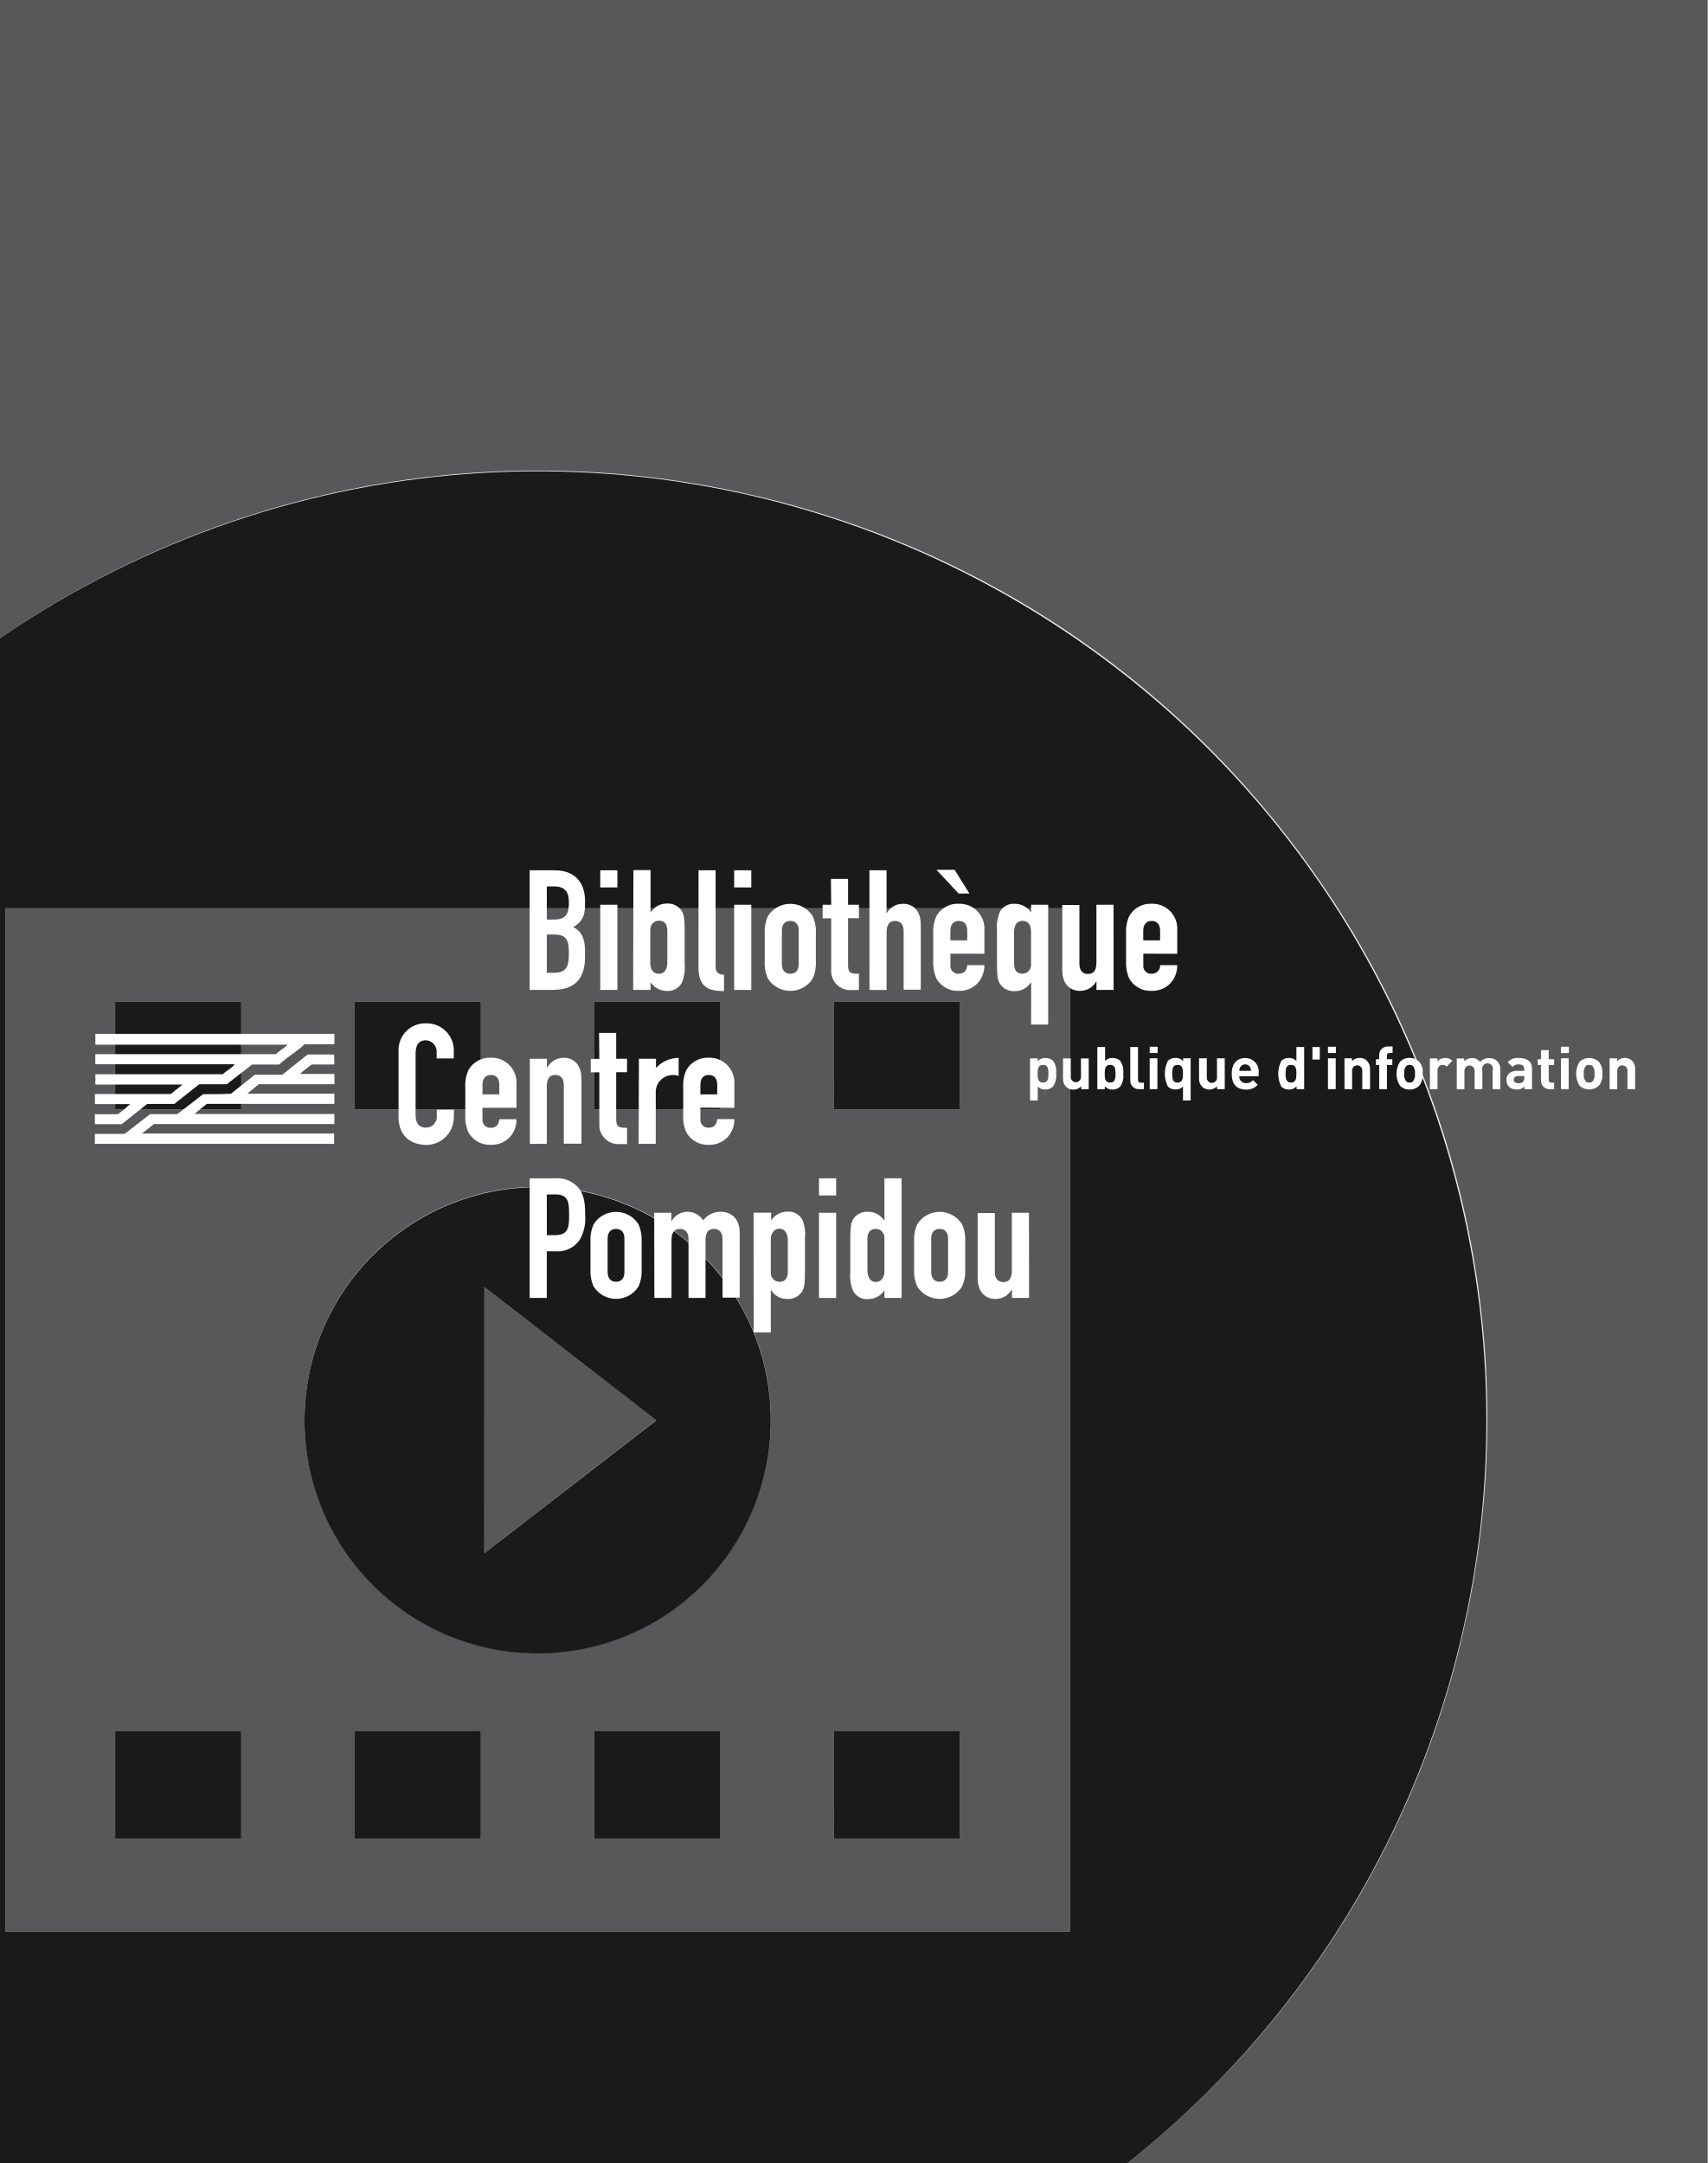
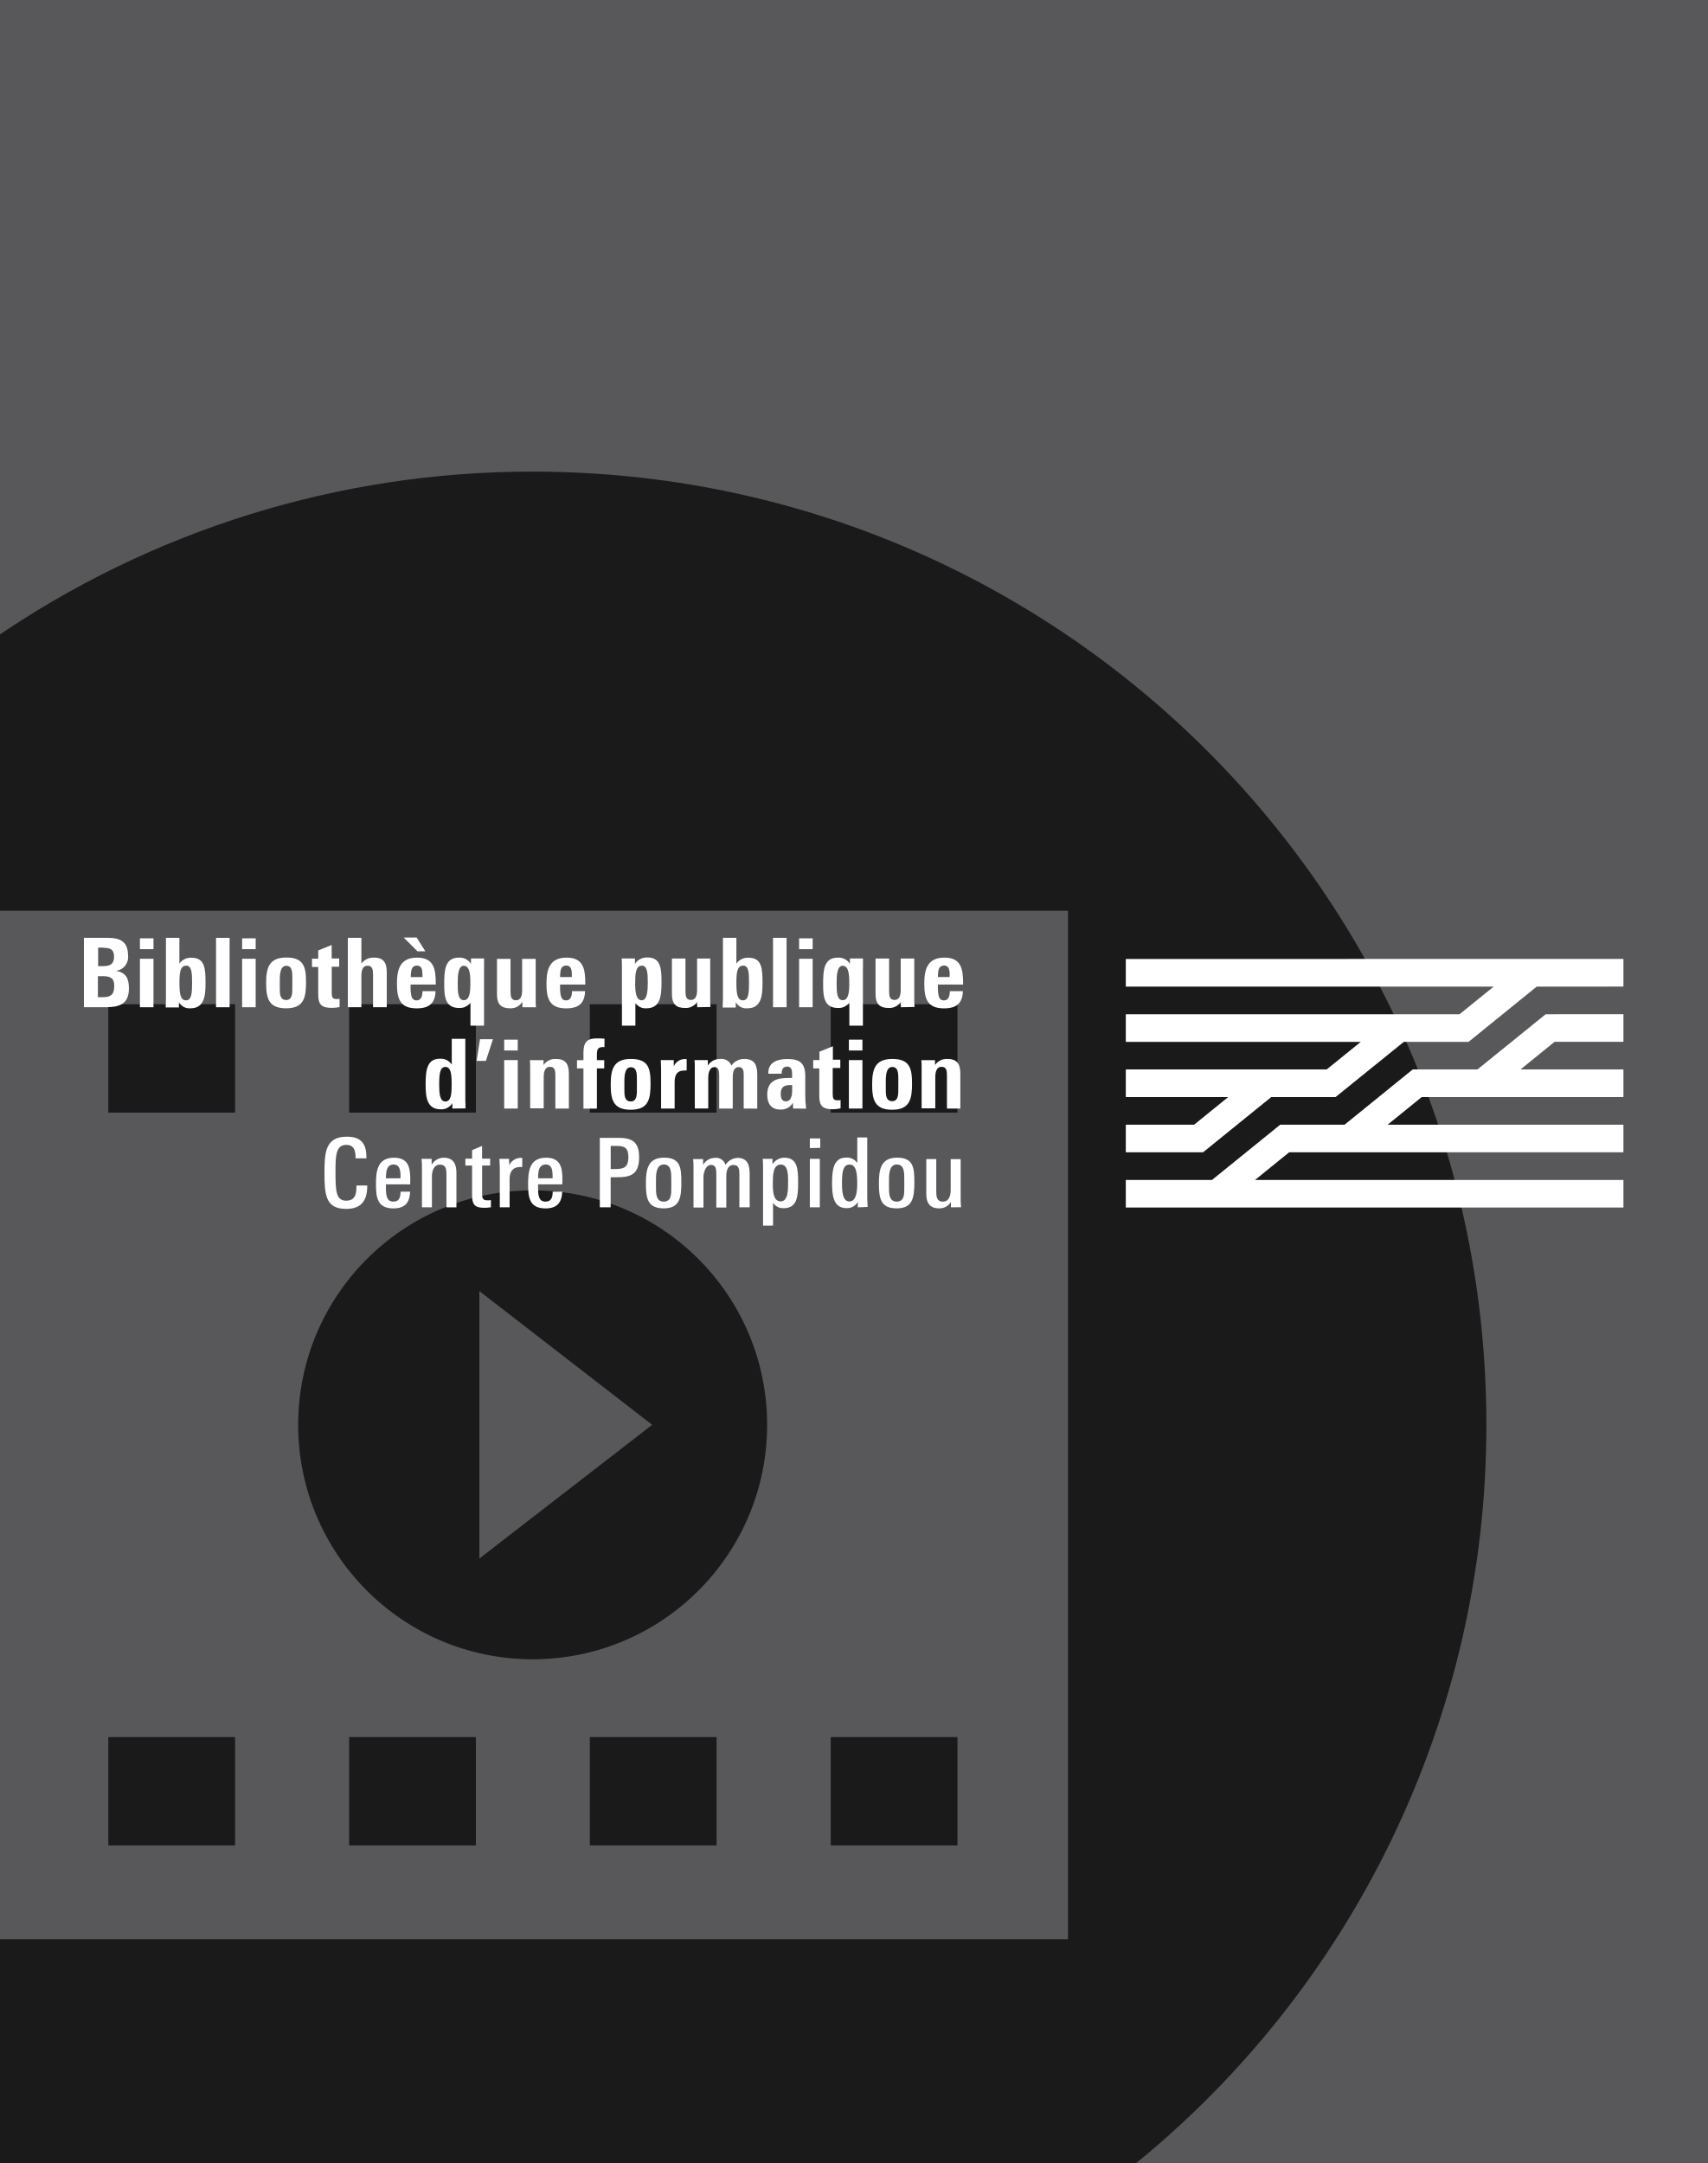
- <svg xmlns="http://www.w3.org/2000/svg" viewBox="0 0 315 399">
-   <defs>
-     <style>.cls-1{fill:#58585a;}.cls-2{fill:#1a1a1a;}.cls-3{fill:#fff;}</style>
-   </defs>
-   <g id="Calque_1" data-name="Calque 1">
-     <path class="cls-1" d="M1,356.37H197.34V167.55H1Zm87.72-17.21H65.44V319.27H88.71Zm44.18,0H109.63V319.27h23.26Zm20.94-154.4h23.26v19.89H153.83Zm0,134.51h23.26v19.89H153.83Zm-44.2-134.51h23.26v19.89H109.63Zm-44.18,0H88.71v19.89H65.44Zm33.72,34.16a43,43,0,1,1-43,43A43,43,0,0,1,99.17,218.93ZM21.24,184.76H44.51v19.89H21.24Zm0,134.51H44.51v19.89H21.24Z" />
-     <path class="cls-1" d="M0,117.75A175,175,0,0,1,208,399H315V-.07H0Z" />
-     <polygon class="cls-1" points="89.34 237.41 89.34 286.5 121.07 261.96 89.34 237.41" />
-     <rect class="cls-2" x="153.83" y="319.27" width="23.26" height="19.89" />
-     <rect class="cls-2" x="153.83" y="184.76" width="23.26" height="19.89" />
-     <rect class="cls-2" x="109.63" y="184.76" width="23.26" height="19.89" />
-     <path class="cls-2" d="M274.17,261.94A175,175,0,0,0,0,117.75V399H208A174.7,174.7,0,0,0,274.17,261.94Zm-76.83,94.43H1V167.55H197.34Z" />
-     <rect class="cls-2" x="65.44" y="319.27" width="23.26" height="19.89" />
-     <rect class="cls-2" x="109.63" y="319.27" width="23.26" height="19.89" />
-     <rect class="cls-2" x="65.44" y="184.76" width="23.26" height="19.89" />
-     <rect class="cls-2" x="21.24" y="319.27" width="23.26" height="19.89" />
-     <rect class="cls-2" x="21.24" y="184.76" width="23.26" height="19.89" />
-     <path class="cls-2" d="M99.17,305a43,43,0,1,0-43-43A43,43,0,0,0,99.17,305Zm-9.82-67.58L121.07,262,89.34,286.51Z" />
-   </g>
-   <g id="Calque_2" data-name="Calque 2">
-     <path class="cls-3" d="M61.68,192.64h-5.5c-1.44,1.36-3.25,2.37-4.69,3.73h-5L41.84,200H36.75l-4.6,3.64h-5l-4.69,3.73H17.5v-1.84h4.24A22.79,22.79,0,0,0,24,203.67l-6.49,0v-1.86h14l2.16-1.75H17.59v-1.9H41.12c.59-.66,1.71-1.14,2.16-1.84l-25.7,0v-1.86H50.86c.68-.66,1.44-1,2.21-1.75H17.59v-2H61.68Z" />
-     <path class="cls-3" d="M61.68,196.36H57.49c-.72.57-1.53,1.14-2.16,1.75l6.36,0V200H47.75l-2.16,1.75H61.68v1.88H38.14c-.81.7-1.49,1.12-2.25,1.86H61.68v1.86H28.41l-2.25,1.75H61.63V211H17.5v-1.84H23l4.69-3.64h5c1.71-1.31,3.11-2.37,4.78-3.68,1.71,0,3.56,0,5.14-.09L47,198.25l5.09,0,4.64-3.73h4.91Z" />
-     <path class="cls-3" d="M83.71,206.09a5.1,5.1,0,0,1-5,5.11c-2.41,0-5.2-1.18-5.2-5.21V193.85a4.93,4.93,0,0,1,5.13-5.08A5,5,0,0,1,83.71,194v1.24H80.54v-1.05a2.07,2.07,0,0,0-1.94-2.29c-1.57,0-1.94,1.09-1.94,2.57v11.28c0,1.27.49,2.26,1.91,2.26a2,2,0,0,0,2-2.23v-1.08h3.16Z" />
-     <path class="cls-3" d="M89,200.08c0-1.17.59-1.79,1.55-1.79s1.55.62,1.55,1.79v1.79H89Zm6.27,4.27V200a4.59,4.59,0,0,0-4.72-4.89,4.5,4.5,0,0,0-4.13,2.26,6.88,6.88,0,0,0-.59,3.18v5.17a6.94,6.94,0,0,0,.59,3.2,4.51,4.51,0,0,0,4.13,2.26A4.61,4.61,0,0,0,94,209.81a4.83,4.83,0,0,0,1.27-3.35H92.1c-.06.68-.34,1.58-1.55,1.58A1.42,1.42,0,0,1,89,206.49v-2.14Z" />
-     <path class="cls-3" d="M97.73,195.31h3.16v1.52H101a3.35,3.35,0,0,1,3-1.7c1.58,0,3.25,1,3.25,3.84v12H104V200.15c0-1.15-.56-1.86-1.55-1.86-1.18,0-1.59.77-1.59,2.17V211H97.73Z" />
-     <path class="cls-3" d="M110.5,190.54h3.16v4.77h2v2.48h-2v8.7c0,1.45.56,1.55,2,1.55v3h-1.3a3.51,3.51,0,0,1-3.81-3.69v-9.54h-1.58v-2.48h1.58Z" />
-     <path class="cls-3" d="M117.85,195.31H121V197a5.77,5.77,0,0,1,4.18-1.86v3.35a2.52,2.52,0,0,0-1-.19,3.15,3.15,0,0,0-3.22,3.41V211h-3.16Z" />
-     <path class="cls-3" d="M129.19,200.08c0-1.17.59-1.79,1.55-1.79s1.56.62,1.56,1.79v1.79h-3.11Zm6.27,4.27V200a4.59,4.59,0,0,0-4.72-4.89,4.5,4.5,0,0,0-4.13,2.26,6.87,6.87,0,0,0-.59,3.18v5.17a6.93,6.93,0,0,0,.59,3.2,4.5,4.5,0,0,0,4.13,2.26,4.61,4.61,0,0,0,3.45-1.39,4.83,4.83,0,0,0,1.27-3.35H132.3c-.06.68-.34,1.58-1.56,1.58a1.42,1.42,0,0,1-1.55-1.55v-2.14Z" />
-     <path class="cls-3" d="M100.86,220.33h1.64c2.47,0,2.47,1.71,2.47,3.79s0,3.73-2.59,3.73h-1.51ZM97.7,239.42h3.16v-8.6h1.6a4.87,4.87,0,0,0,4.58-2.29,8,8,0,0,0,.9-4.44c0-2.64-.34-4-1.42-5.18a5.12,5.12,0,0,0-4.08-1.55H97.7Z" />
-     <path class="cls-3" d="M112.08,228.49c0-1.18.59-1.8,1.55-1.8s1.55.62,1.55,1.8v6.16c0,1.18-.59,1.79-1.55,1.79s-1.55-.62-1.55-1.79Zm-3.16,5.66a6.92,6.92,0,0,0,.59,3.19,4.89,4.89,0,0,0,8.25,0,6.92,6.92,0,0,0,.59-3.19V229a6.91,6.91,0,0,0-.59-3.19,4.89,4.89,0,0,0-8.25,0,6.91,6.91,0,0,0-.59,3.19Z" />
-     <path class="cls-3" d="M120.67,223.72h3.16v1.52h.06a3.35,3.35,0,0,1,3-1.71,3.44,3.44,0,0,1,2.82,1.58,4,4,0,0,1,3.29-1.58c1.58,0,3.44,1,3.44,3.84v12h-3.16V228.55c0-1.15-.56-1.86-1.56-1.86-1.18,0-1.58.77-1.58,2.17v10.56H127V228.55c0-1.15-.56-1.86-1.55-1.86-1.18,0-1.59.77-1.59,2.17v10.56h-3.16Z" />
-     <path class="cls-3" d="M145.32,234.59c0,1-.34,1.86-1.55,1.86a1.6,1.6,0,0,1-1.59-1.7v-6.1c0-1.15.62-2,1.59-2s1.55.87,1.55,2.14Zm-6.3,11.2h3.16V238h.06a3.4,3.4,0,0,0,2.92,1.61,3,3,0,0,0,2.82-1.43c.4-.65.5-1.55.5-3.81v-6A7.1,7.1,0,0,0,148,225a2.87,2.87,0,0,0-2.76-1.49,3.57,3.57,0,0,0-3,1.61v-1.42H139Z" />
-     <path class="cls-3" d="M151.07,223.72h3.16v15.71h-3.16Zm0-6.36h3.16v3.16h-3.16Z" />
-     <path class="cls-3" d="M160,228.55c0-1,.34-1.86,1.55-1.86a1.6,1.6,0,0,1,1.59,1.7v6.1c0,1.15-.62,2-1.59,2s-1.55-.87-1.55-2.14Zm3.14,10.87h3.16V217.35h-3.16v7.79h-.06a3.41,3.41,0,0,0-2.92-1.61,3,3,0,0,0-2.82,1.43c-.4.65-.5,1.55-.5,3.81v6a7.13,7.13,0,0,0,.53,3.38,2.87,2.87,0,0,0,2.76,1.49,3.57,3.57,0,0,0,3-1.61Z" />
-     <path class="cls-3" d="M171.77,228.49c0-1.18.59-1.8,1.56-1.8s1.55.62,1.55,1.8v6.16c0,1.18-.59,1.79-1.55,1.79s-1.56-.62-1.56-1.79Zm-3.16,5.66a6.92,6.92,0,0,0,.59,3.19,4.89,4.89,0,0,0,8.25,0,6.91,6.91,0,0,0,.59-3.19V229a6.89,6.89,0,0,0-.59-3.19,4.89,4.89,0,0,0-8.25,0,6.91,6.91,0,0,0-.59,3.19Z" />
-     <path class="cls-3" d="M189.82,239.42h-3.16V237.9h-.06a3.35,3.35,0,0,1-3,1.71c-1.58,0-3.26-1-3.26-3.84v-12h3.16v10.87c0,1.15.56,1.86,1.55,1.86,1.18,0,1.59-.77,1.59-2.17V223.72h3.16Z" />
-     <path class="cls-3" d="M100.86,172.39h1.39c2.28,0,2.68,1.14,2.68,3.34s-.18,3.71-2.71,3.71h-1.36ZM97.7,182.6H102c4.08,0,5.91-2.17,5.91-6v-1.24c0-2.29-.68-3.62-2.17-4.33,1.39-.87,2.17-1.74,2.17-4.1v-.81c0-2.89-1.52-5.58-5.6-5.58H97.7Zm3.16-19.09h1.3c2.07,0,2.78,1,2.78,3s-.55,3.11-2.65,3.11h-1.42Z" />
-     <path class="cls-3" d="M110.72,166.9h3.16v15.71h-3.16Zm0-6.36h3.16v3.16h-3.16Z" />
-     <path class="cls-3" d="M123.09,177.49c0,1.27-.47,2.14-1.55,2.14s-1.59-.8-1.59-2v-6.1a1.6,1.6,0,0,1,1.59-1.7c1.21,0,1.55.87,1.55,1.86Zm-6.3,5.11H120v-1.42a3.57,3.57,0,0,0,3,1.61,2.87,2.87,0,0,0,2.76-1.49,7.12,7.12,0,0,0,.53-3.38v-6c0-2.26-.09-3.16-.5-3.81a3,3,0,0,0-2.82-1.43,3.4,3.4,0,0,0-2.92,1.61H120v-7.79h-3.16Z" />
-     <path class="cls-3" d="M128.85,160.54H132v17.64c0,1.18.34,1.52,1.55,1.64v3c-2.91,0-4.71-.74-4.71-4.4Z" />
-     <path class="cls-3" d="M135.42,166.9h3.16v15.71h-3.16Zm0-6.36h3.16v3.16h-3.16Z" />
-     <path class="cls-3" d="M144.22,171.67c0-1.18.59-1.8,1.56-1.8s1.55.62,1.55,1.8v6.16c0,1.18-.59,1.8-1.55,1.8s-1.56-.62-1.56-1.8Zm-3.16,5.67a6.92,6.92,0,0,0,.59,3.19,4.9,4.9,0,0,0,8.25,0,6.92,6.92,0,0,0,.59-3.19v-5.17a6.91,6.91,0,0,0-.59-3.19,4.9,4.9,0,0,0-8.25,0,6.91,6.91,0,0,0-.59,3.19Z" />
-     <path class="cls-3" d="M153.27,162.13h3.16v4.77h2v2.48h-2v8.7c0,1.46.56,1.55,2,1.55v3h-1.3a3.51,3.51,0,0,1-3.81-3.69v-9.54h-1.58V166.9h1.58Z" />
-     <path class="cls-3" d="M160.37,160.54h3.16v7.88h.06a3.35,3.35,0,0,1,3-1.7c1.58,0,3.25,1,3.25,3.84v12h-3.16V171.74c0-1.15-.56-1.86-1.55-1.86-1.18,0-1.59.77-1.59,2.17v10.56h-3.16Z" />
-     <path class="cls-3" d="M175.3,171.67c0-1.17.59-1.79,1.56-1.79s1.55.62,1.55,1.79v1.79H175.3Zm.78-11.22h-3.35l4.09,4.37h2Zm5.5,15.48V171.6a4.59,4.59,0,0,0-4.72-4.89,4.51,4.51,0,0,0-4.13,2.26,6.88,6.88,0,0,0-.59,3.18v5.17a7,7,0,0,0,.59,3.2,4.51,4.51,0,0,0,4.13,2.26,4.62,4.62,0,0,0,3.45-1.39,4.84,4.84,0,0,0,1.27-3.35h-3.16c-.06.68-.34,1.58-1.55,1.58a1.42,1.42,0,0,1-1.56-1.55v-2.15Z" />
-     <path class="cls-3" d="M187.05,172c0-1.27.47-2.14,1.55-2.14s1.58.8,1.58,1.95v6.1a1.6,1.6,0,0,1-1.58,1.7c-1.21,0-1.55-.87-1.55-1.86Zm3.14,17h3.16V166.9h-3.16v1.43a3.57,3.57,0,0,0-3-1.61,2.87,2.87,0,0,0-2.76,1.49,7.1,7.1,0,0,0-.53,3.38v6c0,2.26.09,3.16.5,3.81a3,3,0,0,0,2.82,1.43,3.4,3.4,0,0,0,2.92-1.61h.06Z" />
-     <path class="cls-3" d="M205.41,182.6h-3.16v-1.52h-.06a3.36,3.36,0,0,1-3,1.7c-1.58,0-3.25-1-3.25-3.84v-12h3.16v10.87c0,1.15.56,1.86,1.55,1.86,1.18,0,1.59-.77,1.59-2.17V166.9h3.16Z" />
-     <path class="cls-3" d="M210.88,171.67c0-1.17.59-1.79,1.55-1.79s1.56.62,1.56,1.79v1.79h-3.11Zm6.27,4.27V171.6a4.59,4.59,0,0,0-4.72-4.89,4.5,4.5,0,0,0-4.13,2.26,6.88,6.88,0,0,0-.59,3.18v5.17a7,7,0,0,0,.59,3.2,4.5,4.5,0,0,0,4.13,2.26,4.62,4.62,0,0,0,3.45-1.39,4.82,4.82,0,0,0,1.27-3.35H214a1.5,1.5,0,0,1-1.56,1.58,1.42,1.42,0,0,1-1.55-1.55v-2.15Z" />
-     <path class="cls-3" d="M193.39,198.06c0,.93-.11,1.64-1,1.64s-1-.71-1-1.64.11-1.63,1-1.63S193.39,197.13,193.39,198.06Zm1.42,0a3.36,3.36,0,0,0-.58-2.39,2,2,0,0,0-1.39-.51,1.75,1.75,0,0,0-1.43.6v-.53H190V203h1.42v-2.58a1.7,1.7,0,0,0,1.38.56,2,2,0,0,0,1.39-.51A3.39,3.39,0,0,0,194.81,198.06Z" />
-     <path class="cls-3" d="M199.43,200.91v-.52A1.93,1.93,0,0,1,198,201a1.86,1.86,0,0,1-1.34-.5,2.1,2.1,0,0,1-.58-1.62v-3.64h1.43v3.45a.94.94,0,1,0,1.88,0v-3.45h1.43v5.69Z" />
-     <path class="cls-3" d="M205.77,198.06c0,.93-.11,1.64-1,1.64s-1-.71-1-1.64.11-1.63,1-1.63S205.77,197.13,205.77,198.06Zm1.42,0a3.36,3.36,0,0,0-.58-2.39,2,2,0,0,0-1.39-.51,1.69,1.69,0,0,0-1.38.56v-2.58h-1.43v7.77h1.38v-.53a1.73,1.73,0,0,0,1.42.6,2,2,0,0,0,1.39-.51A3.39,3.39,0,0,0,207.19,198.06Z" />
-     <path class="cls-3" d="M210.16,200.91a1.54,1.54,0,0,1-1.67-1.62v-6.15h1.42v6.07c0,.34.14.51.5.51H211v1.19Z" />
-     <path class="cls-3" d="M212.07,194.25v-1.16h1.46v1.16Zm0,6.66v-5.69h1.42v5.69Z" />
-     <path class="cls-3" d="M218.21,198.06c0,.93-.12,1.64-1,1.64s-1-.71-1-1.64.11-1.63,1-1.63S218.21,197.13,218.21,198.06Zm1.41,4.93v-7.77h-1.38v.53a1.71,1.71,0,0,0-1.4-.6,2,2,0,0,0-1.4.51,5.25,5.25,0,0,0,0,4.8,2,2,0,0,0,1.39.51,1.7,1.7,0,0,0,1.38-.56V203Z" />
-     <path class="cls-3" d="M224.5,200.91v-.52a1.94,1.94,0,0,1-1.41.59,1.85,1.85,0,0,1-1.34-.5,2.1,2.1,0,0,1-.58-1.62v-3.64h1.43v3.45a.95.95,0,1,0,1.88,0v-3.45h1.43v5.69Z" />
-     <path class="cls-3" d="M230.76,197.53H228.6a1.62,1.62,0,0,1,.13-.61,1.06,1.06,0,0,1,1.9,0A1.53,1.53,0,0,1,230.76,197.53Zm1.4,1v-.64a2.45,2.45,0,0,0-2.48-2.72c-1.47,0-2.48,1-2.48,2.9,0,2.31,1.29,2.92,2.63,2.92a2.72,2.72,0,0,0,2.16-.89l-.86-.84a1.57,1.57,0,0,1-1.29.54,1.18,1.18,0,0,1-1.25-1.27Z" />
-     <path class="cls-3" d="M239.13,198.06c0,.93-.12,1.64-1,1.64s-1-.71-1-1.64.11-1.63,1-1.63S239.13,197.13,239.13,198.06Zm1.43,2.85v-7.77h-1.43v2.58a1.7,1.7,0,0,0-1.38-.56,2,2,0,0,0-1.39.51,5.25,5.25,0,0,0,0,4.8,2,2,0,0,0,1.4.51,1.7,1.7,0,0,0,1.4-.6v.53Z" />
-     <path class="cls-3" d="M242.09,195.45v-2.31h1.35v2.31Z" />
-     <path class="cls-3" d="M244.95,194.25v-1.16h1.46v1.16Zm0,6.66v-5.69h1.43v5.69Z" />
-     <path class="cls-3" d="M251.28,200.91v-3.45a.94.94,0,1,0-1.88,0v3.45H248v-5.69h1.38v.52a1.93,1.93,0,0,1,1.41-.59,1.85,1.85,0,0,1,1.34.5,2.1,2.1,0,0,1,.58,1.62v3.64Z" />
-     <path class="cls-3" d="M255.83,196.47v4.44H254.4v-4.44h-.59v-1.08h.59v-.72a1.55,1.55,0,0,1,1.66-1.63h.81v1.2h-.56c-.34,0-.49.19-.49.52v.63h1v1.08Z" />
-     <path class="cls-3" d="M261,198.06a2,2,0,0,1-.33,1.39.9.9,0,0,1-.67.25.87.87,0,0,1-.65-.25,2,2,0,0,1-.33-1.39,1.93,1.93,0,0,1,.33-1.38.87.87,0,0,1,.65-.25.9.9,0,0,1,.67.25A1.93,1.93,0,0,1,261,198.06Zm1.42,0a2.87,2.87,0,0,0-.65-2.21,2.37,2.37,0,0,0-1.77-.7,2.35,2.35,0,0,0-1.76.7,4.11,4.11,0,0,0,0,4.43,2.34,2.34,0,0,0,1.76.7,2.37,2.37,0,0,0,1.77-.7A2.88,2.88,0,0,0,262.38,198.06Z" />
-     <path class="cls-3" d="M266.83,196.77a.95.95,0,0,0-1.67.71v3.44h-1.41v-5.69h1.38v.54a1.93,1.93,0,0,1,1.43-.61,1.72,1.72,0,0,1,1.34.53Z" />
-     <path class="cls-3" d="M275.33,200.91v-3.45a1,1,0,1,0-1.9,0v3.48H272v-3.45a.94.94,0,1,0-1.88,0v3.45h-1.41v-5.69h1.38v.52a2,2,0,0,1,1.41-.59,1.77,1.77,0,0,1,1.51.72,2.19,2.19,0,0,1,1.71-.72,2,2,0,0,1,1.4.5,2.13,2.13,0,0,1,.63,1.62v3.64Z" />
-     <path class="cls-3" d="M281.16,198.81a.94.94,0,0,1-.21.72,1.12,1.12,0,0,1-.9.28c-.56,0-.82-.26-.82-.66s.29-.65.8-.65h1.13Zm1.43,2.11v-3.76c0-1.33-.84-2-2.43-2a2.4,2.4,0,0,0-2.06.78l.91.88a1.22,1.22,0,0,1,1.09-.47c.75,0,1.06.27,1.06.9v.28h-1.34c-1.32,0-1.95.75-1.95,1.66a1.83,1.83,0,0,0,.47,1.28,1.94,1.94,0,0,0,1.45.5,1.73,1.73,0,0,0,1.4-.55v.49Z" />
-     <path class="cls-3" d="M285.9,200.91a1.54,1.54,0,0,1-1.66-1.62v-2.82h-.6v-1.08h.6v-1.68h1.43v1.68h1v1.08h-1v2.73c0,.33.15.51.49.51h.51v1.19Z" />
-     <path class="cls-3" d="M287.93,194.25v-1.16h1.46v1.16Zm0,6.66v-5.69h1.42v5.69Z" />
-     <path class="cls-3" d="M294.12,198.06a2,2,0,0,1-.33,1.39.89.89,0,0,1-.66.25.87.87,0,0,1-.66-.25,2,2,0,0,1-.33-1.39,1.93,1.93,0,0,1,.33-1.38.87.87,0,0,1,.66-.25.89.89,0,0,1,.66.25A1.93,1.93,0,0,1,294.12,198.06Zm1.43,0a2.87,2.87,0,0,0-.65-2.21,2.59,2.59,0,0,0-3.53,0,4.12,4.12,0,0,0,0,4.43,2.59,2.59,0,0,0,3.53,0A2.88,2.88,0,0,0,295.55,198.06Z" />
-     <path class="cls-3" d="M300.19,200.91v-3.45a.94.94,0,1,0-1.88,0v3.45H296.9v-5.69h1.38v.52a1.94,1.94,0,0,1,1.41-.59,1.86,1.86,0,0,1,1.34.5,2.1,2.1,0,0,1,.58,1.62v3.64Z" />
-   </g>
+ <svg xmlns="http://www.w3.org/2000/svg" width="315" height="399" viewBox="0 0 315 399">
+   <rect x="-44.83" y="-45.21" width="399.04" height="480.05" fill="#58585a" />
+   <rect x="153.23" y="320.43" width="23.38" height="19.99" fill="#1a1a1a" />
+   <rect x="153.23" y="185.25" width="23.38" height="19.99" fill="#1a1a1a" />
+   <rect x="108.8" y="185.25" width="23.38" height="19.99" fill="#1a1a1a" />
+   <rect x="64.4" y="320.43" width="23.38" height="19.99" fill="#1a1a1a" />
+   <rect x="108.8" y="320.43" width="23.38" height="19.99" fill="#1a1a1a" />
+   <rect x="64.4" y="185.25" width="23.38" height="19.99" fill="#1a1a1a" />
+   <rect x="19.98" y="320.43" width="23.38" height="19.99" fill="#1a1a1a" />
+   <rect x="19.98" y="185.25" width="23.38" height="19.99" fill="#1a1a1a" />
+   <path d="M98.29,306.08A43.25,43.25,0,1,0,55,262.84,43.25,43.25,0,0,0,98.29,306.08Zm-9.87-67.92,31.88,24.67L88.42,287.5Z" fill="#1a1a1a" />
+   <path d="M98.28,87A175,175,0,0,0-1.43,118v50H197V357.72H-1.43V400.5H207.74a175.57,175.57,0,0,0,66.43-137.68C274.17,165.7,195.43,87,98.28,87Z" fill="#1a1a1a" />
+   <polygon points="299.45 176.89 207.66 176.9 207.66 182 275.51 182 269.22 187.09 207.66 187.09 207.66 192.19 251 192.19 244.71 197.28 207.66 197.28 207.66 202.37 226.55 202.37 220.26 207.47 207.66 207.47 207.66 212.56 221.91 212.56 234.49 202.37 246.35 202.37 258.94 192.19 270.88 192.19 283.45 182 299.45 181.99 299.45 176.89" fill="#fff" />
+   <polygon points="299.45 217.66 231.5 217.66 237.79 212.56 299.45 212.56 299.45 207.47 255.95 207.47 262.24 202.37 299.45 202.37 299.45 197.28 280.46 197.28 286.75 192.18 299.45 192.18 299.45 187.08 285.11 187.09 272.52 197.28 260.58 197.28 248.01 207.47 236.14 207.47 223.56 217.66 207.66 217.66 207.66 222.75 299.45 222.75 299.45 217.66" fill="#fff" />
+   <path d="M19.33,185.8H15.48V173H19.9c2.13,0,3.71.6,3.71,3.18a2.56,2.56,0,0,1-2.22,2.91c1.79.3,2.39,1.33,2.39,3.21C23.78,185.34,21.92,185.8,19.33,185.8Zm-.23-11h-1v3.42l.94,0c1.29,0,2-.39,2-1.77S20.22,174.84,19.1,174.84ZM19,180.07h-.94v3.87H19c1.17,0,2.07-.27,2.07-2C21.12,180.55,20.5,180.07,19,180.07Z" fill="#fff" />
+   <path d="M25.81,175.09v-2h2.5v2Zm0,10.71v-8.94h2.5v8.94Z" fill="#fff" />
+   <path d="M35.12,186A2.18,2.18,0,0,1,33,184.84v1H30.56c0-.09.05-1.56.05-1.65V173h2.48v4.75a2.55,2.55,0,0,1,2.25-1.08c2.45,0,2.57,2,2.57,4.61C37.92,183.67,37.71,186,35.12,186Zm-.8-7.86c-1.12,0-1.22,1.42-1.22,3.16s.11,3.23,1.19,3.23,1.14-1.38,1.14-3.33C35.42,179.49,35.38,178.12,34.32,178.12Z" fill="#fff" />
+   <path d="M39.85,185.8V173h2.5V185.8Z" fill="#fff" />
+   <path d="M44.66,175.09v-2h2.5v2Zm0,10.71v-8.94h2.5v8.94Z" fill="#fff" />
+   <path d="M52.78,186c-3.21,0-3.69-1.83-3.69-4.65s.53-4.72,3.72-4.72,3.64,1.7,3.64,4.51S56.1,186,52.78,186Zm1.14-5.66c0-1.15-.07-2.18-1.12-2.18s-1.19,1.4-1.19,2.57v1.63c0,.89,0,2.11,1.17,2.11s1.14-1.29,1.14-2.32Z" fill="#fff" />
+   <path d="M61.24,185.92c-1.88,0-2.54-.57-2.54-2.43v-5.11H57.55v-1.53H58.7v-1.53l2.48-1v2.48h1.38v1.53H61.19v4.82c0,.78.12,1.14.9,1.14.2,0,.35,0,.55-.05v1.53A6.93,6.93,0,0,1,61.24,185.92Z" fill="#fff" />
+   <path d="M68.81,185.8v-5.94c0-.85-.05-1.72-1-1.72s-1.15.9-1.15,1.9v5.76h-2.5V173h2.5v4.75A2.71,2.71,0,0,1,69,176.65c1.81,0,2.34,1,2.34,2.71v6.44Z" fill="#fff" />
+   <path d="M75.73,181.61c0,.07,0,.73,0,.78.05,1.45.25,2.15,1.12,2.15s1.08-.89,1.08-1.7h2.41c-.07,2.22-1.17,3.17-3.48,3.17-3.17,0-3.64-1.9-3.64-4.61s.66-4.75,3.72-4.75,3.44,2.06,3.44,4.74v.23ZM77,175.48l-2.54-2.54h2.39l1.61,2.54Zm.9,3.64c-.09-.57-.34-1-1-1s-1,.46-1.06,1.12a6.49,6.49,0,0,0-.07,1h2.16A6.48,6.48,0,0,0,77.86,179.11Z" fill="#fff" />
+   <path d="M89.28,178.9v10.3h-2.5v-4.26a2.41,2.41,0,0,1-2.09,1c-2.59,0-2.75-2.13-2.75-4.36,0-2.54.09-4.93,2.71-4.93a2.44,2.44,0,0,1,2.23,1.15l0-1h2.41C89.31,177,89.28,178.79,89.28,178.9Zm-3.71-.75c-1.1,0-1.14,1.86-1.14,3.35s.05,3,1.12,3,1.21-1.49,1.21-3C86.76,180.23,86.78,178.16,85.57,178.16Z" fill="#fff" />
+   <path d="M96.35,185.8l0-1A2.5,2.5,0,0,1,94.08,186c-1.68,0-2.41-.8-2.41-2.54v-6.58h2.5v5.94c0,.85.05,1.7,1,1.7s1.14-.94,1.14-1.84v-5.8h2.5v7.48c0,.43,0,1.06.05,1.45Z" fill="#fff" />
+   <path d="M103.31,181.61c0,.07,0,.73,0,.78.05,1.45.25,2.15,1.12,2.15s1.08-.89,1.08-1.7h2.41c-.07,2.22-1.17,3.17-3.48,3.17-3.17,0-3.64-1.9-3.64-4.61s.66-4.75,3.72-4.75,3.44,2.06,3.44,4.74v.23Zm2.13-2.5c-.09-.57-.34-1-1-1s-1,.46-1.06,1.12a6.49,6.49,0,0,0-.07,1h2.16A6.47,6.47,0,0,0,105.44,179.11Z" fill="#fff" />
+   <path d="M119.2,186a2.22,2.22,0,0,1-2-1v4.2h-2.48V178.81c0-.11,0-1.84-.05-2h2.45l0,1a2.6,2.6,0,0,1,2.29-1.19c2.47,0,2.61,2,2.61,4.59S121.79,186,119.2,186Zm-.83-7.86c-1.14,0-1.21,1.6-1.21,3.28s.2,3.1,1.21,3.1,1.12-1.77,1.12-3.33C119.48,179.42,119.39,178.12,118.36,178.12Z" fill="#fff" />
+   <path d="M128.6,185.8l0-1a2.5,2.5,0,0,1-2.25,1.14c-1.68,0-2.41-.8-2.41-2.54v-6.58h2.5v5.94c0,.85.05,1.7,1,1.7s1.14-.94,1.14-1.84v-5.8H131v7.48c0,.43,0,1.06.05,1.45Z" fill="#fff" />
+   <path d="M137.85,186a2.18,2.18,0,0,1-2.13-1.14v1H133.3c0-.09.05-1.56.05-1.65V173h2.48v4.75a2.55,2.55,0,0,1,2.25-1.08c2.45,0,2.57,2,2.57,4.61C140.66,183.67,140.44,186,137.85,186Zm-.8-7.86c-1.12,0-1.22,1.42-1.22,3.16s.11,3.23,1.19,3.23,1.14-1.38,1.14-3.33C138.16,179.49,138.12,178.12,137.06,178.12Z" fill="#fff" />
+   <path d="M142.59,185.8V173h2.5V185.8Z" fill="#fff" />
+   <path d="M147.4,175.09v-2h2.5v2Zm0,10.71v-8.94h2.5v8.94Z" fill="#fff" />
+   <path d="M159.17,178.9v10.3h-2.5v-4.26a2.41,2.41,0,0,1-2.09,1c-2.59,0-2.75-2.13-2.75-4.36,0-2.54.09-4.93,2.71-4.93a2.44,2.44,0,0,1,2.23,1.15l0-1h2.41C159.21,177,159.17,178.79,159.17,178.9Zm-3.71-.75c-1.1,0-1.14,1.86-1.14,3.35s.05,3,1.12,3,1.21-1.49,1.21-3C156.65,180.23,156.67,178.16,155.46,178.16Z" fill="#fff" />
+   <path d="M166.16,185.8l0-1a2.5,2.5,0,0,1-2.25,1.14c-1.68,0-2.41-.8-2.41-2.54v-6.58H164v5.94c0,.85.05,1.7,1,1.7s1.14-.94,1.14-1.84v-5.8h2.5v7.48c0,.43,0,1.06.05,1.45Z" fill="#fff" />
+   <path d="M173,181.61c0,.07,0,.73,0,.78.05,1.45.25,2.15,1.12,2.15s1.08-.89,1.08-1.7h2.41c-.07,2.22-1.17,3.17-3.48,3.17-3.18,0-3.64-1.9-3.64-4.61s.66-4.75,3.72-4.75,3.44,2.06,3.44,4.74v.23Zm2.13-2.5c-.09-.57-.34-1-1-1s-1,.46-1.06,1.12a6.51,6.51,0,0,0-.07,1h2.16A6.5,6.5,0,0,0,175.15,179.11Z" fill="#fff" />
+   <path d="M83.44,204.49v-1a2.34,2.34,0,0,1-2.15,1.14c-2.57,0-2.78-2.27-2.78-4.63,0-2.64.27-4.7,2.64-4.7a2.41,2.41,0,0,1,2.18,1.08v-4.75h2.5v11.16c0,.09.05,1.58.05,1.67Zm-1.29-7.68c-1,0-1.14,1.31-1.14,3.26,0,1.56.09,3.12,1.15,3.12s1.15-1.45,1.15-3.12S83.25,196.81,82.15,196.81Z" fill="#fff" />
+   <path d="M89.62,195.7h-1.7l.62-4h2.39Z" fill="#fff" />
+   <path d="M93,193.78v-2h2.5v2Zm0,10.71v-8.94h2.5v8.94Z" fill="#fff" />
+   <path d="M102.44,204.49v-6c0-.94-.05-1.7-1-1.7s-1.15,1-1.15,1.93v5.73h-2.5V197a13,13,0,0,0-.05-1.44h2.52l0,.9a2.6,2.6,0,0,1,2.29-1.12c1.74,0,2.38.89,2.38,2.71v6.44Z" fill="#fff" />
+   <path d="M111.29,193.14c-1,0-1.19.39-1.19,1.42v1h1.35v1.53H110.1v7.41h-2.48v-7.41h-1.19v-1.53h1.19v-1.4c0-1.83.64-2.61,2.41-2.61.46,0,1,0,1.47.05v1.56A.86.86,0,0,0,111.29,193.14Z" fill="#fff" />
+   <path d="M116.34,204.71c-3.21,0-3.69-1.83-3.69-4.65s.53-4.72,3.72-4.72S120,197,120,199.85,119.66,204.71,116.34,204.71Zm1.14-5.66c0-1.15-.07-2.18-1.12-2.18s-1.19,1.4-1.19,2.57v1.63c0,.89,0,2.11,1.17,2.11s1.14-1.29,1.14-2.32Z" fill="#fff" />
+   <path d="M126.27,197.47c-1.45,0-1.83.87-1.83,2.16v4.86h-2.5v-7.25c0-.09-.05-1.6-.05-1.69h2.39l0,1.15a2.22,2.22,0,0,1,2.29-1.33l.09,0v2.09A2.36,2.36,0,0,0,126.27,197.47Z" fill="#fff" />
+   <path d="M137.18,204.49v-6c0-.83,0-1.65-.92-1.65s-1.1,1-1.1,1.9v5.75h-2.5v-6.14c0-.76-.09-1.51-.9-1.51s-1.12,1-1.12,1.93v5.71h-2.48v-7.64a10.42,10.42,0,0,0-.05-1.29h2.45l0,1a2.61,2.61,0,0,1,2.25-1.21,2,2,0,0,1,2.11,1.21,2.83,2.83,0,0,1,2.38-1.21c1.9,0,2.38,1.15,2.38,2.93v6.23Z" fill="#fff" />
+   <path d="M146.3,204.49l-.05-1.06a2.48,2.48,0,0,1-2.34,1.24c-1.68,0-2.39-1.12-2.39-2.73,0-2.66,1.84-3.1,4-3.1h.59v-.48c0-.76,0-1.61-.92-1.61-.71,0-1,.5-1,1.15v.16h-2.47v-.16c0-2.09,1.92-2.55,3.53-2.55,2.31,0,3.28.82,3.28,3.09v3.26a21,21,0,0,0,.16,2.8Zm-.18-4.33h-.39c-1.19,0-1.72.46-1.72,1.65,0,.67.18,1.35.94,1.35,1,0,1.17-1.12,1.17-2Z" fill="#fff" />
+   <path d="M153.66,204.62c-1.88,0-2.54-.57-2.54-2.43v-5.11H150v-1.53h1.15V194l2.48-1v2.48H155v1.53H153.6v4.82c0,.78.12,1.14.9,1.14.2,0,.35,0,.55-.05v1.53A6.93,6.93,0,0,1,153.66,204.62Z" fill="#fff" />
+   <path d="M156.58,193.78v-2h2.5v2Zm0,10.71v-8.94h2.5v8.94Z" fill="#fff" />
+   <path d="M164.56,204.71c-3.21,0-3.69-1.83-3.69-4.65s.53-4.72,3.72-4.72,3.64,1.7,3.64,4.51S167.88,204.71,164.56,204.71ZM165.7,199c0-1.15-.07-2.18-1.12-2.18s-1.19,1.4-1.19,2.57v1.63c0,.89,0,2.11,1.17,2.11s1.14-1.29,1.14-2.32Z" fill="#fff" />
+   <path d="M174.67,204.49v-6c0-.94-.05-1.7-1-1.7s-1.15,1-1.15,1.93v5.73H170V197a13,13,0,0,0-.05-1.44h2.52l0,.9a2.6,2.6,0,0,1,2.29-1.12c1.74,0,2.38.89,2.38,2.71v6.44Z" fill="#fff" />
+   <path d="M63.85,223c-3.8,0-4-2.61-4-6.65,0-3.69.14-6.67,4.11-6.67,2.61,0,3.62,1.26,3.62,3.71v.28h-2v-.23c0-1.08-.23-2.25-1.7-2.25-1.93,0-2,2-2,5,0,3.67.14,5.29,2,5.29,1.63,0,1.86-1.24,1.86-2.52v-.28h2V219C67.68,221.66,66.46,223,63.85,223Z" fill="#fff" />
+   <path d="M71.19,218.47v.71c0,1.51.21,2.48,1.37,2.48s1.31-.92,1.33-1.84h1.76c-.09,2-.92,3.09-3.09,3.09-2.94,0-3.21-2-3.21-4.45s.27-4.9,3.32-4.9c2.43,0,2.93,1.53,3,3.42,0,.48,0,1,0,1.49Zm2.64-2.31c-.09-.74-.37-1.35-1.22-1.35s-1.24.59-1.35,1.42a7.57,7.57,0,0,0-.07,1.12h2.68A8.84,8.84,0,0,0,73.84,216.16Z" fill="#fff" />
+   <path d="M82.35,222.71v-5.87c0-1,0-2-1.19-2s-1.49,1.26-1.49,2.16v5.71H77.83v-7.25c0-.57,0-1.12-.07-1.69h1.86v1.08a2.58,2.58,0,0,1,2.25-1.29c1.79,0,2.32,1.21,2.32,2.77v6.39Z" fill="#fff" />
+   <path d="M89.37,222.8c-1.81,0-2.29-.6-2.29-2.34V215H85.84v-1.26h1.24v-1.58l1.84-.78v2.36h1.49V215H88.93v5.2c0,.9.16,1.22,1,1.22.2,0,.41,0,.62-.05v1.33A7.94,7.94,0,0,1,89.37,222.8Z" fill="#fff" />
+   <path d="M96,215.26c-1.42,0-2,.89-2,2.2v5.25H92.19v-7.33c0-.23-.05-1.38-.07-1.61h1.77l.05,1.17a2.34,2.34,0,0,1,2.27-1.35l.12,0v1.69A2.16,2.16,0,0,0,96,215.26Z" fill="#fff" />
+   <path d="M99.25,218.47v.71c0,1.51.21,2.48,1.37,2.48s1.31-.92,1.33-1.84h1.76c-.09,2-.92,3.09-3.09,3.09-2.94,0-3.21-2-3.21-4.45s.27-4.9,3.32-4.9c2.43,0,2.93,1.53,3,3.42,0,.48,0,1,0,1.49Zm2.64-2.31c-.09-.74-.37-1.35-1.22-1.35s-1.24.59-1.35,1.42a7.57,7.57,0,0,0-.07,1.12h2.68A8.84,8.84,0,0,0,101.89,216.16Z" fill="#fff" />
+   <path d="M113.72,217.16h-1.08v5.55h-2V209.89h3.42c2.59,0,3.83.82,3.83,3.55C117.9,216.77,116.22,217.16,113.72,217.16Zm-.07-5.78h-1v4.27h.92c1.65,0,2.34-.46,2.34-2.2S115.19,211.38,113.65,211.38Z" fill="#fff" />
+   <path d="M122.42,222.9c-3,0-3.28-1.88-3.28-4.63,0-2.54.35-4.72,3.35-4.72s3.19,1.84,3.19,4.51C125.69,221,125.35,222.9,122.42,222.9Zm1.4-5.36c0-1.24,0-2.73-1.37-2.73s-1.45,1.72-1.45,2.77v1.54c0,1,0,2.54,1.42,2.54s1.4-1.4,1.4-2.45Z" fill="#fff" />
+   <path d="M136.38,222.71v-6c0-.87,0-1.81-1.08-1.81s-1.33,1.12-1.33,2v5.85h-1.84v-6.07c0-1-.05-1.79-1-1.79s-1.37,1.42-1.37,2.18v5.68h-1.84v-7.57a11.77,11.77,0,0,0-.07-1.37h1.84v1.06a2.53,2.53,0,0,1,2.13-1.28,1.81,1.81,0,0,1,2,1.29,2.8,2.8,0,0,1,2.23-1.29c2,0,2.23,1.6,2.23,3v6.12Z" fill="#fff" />
+   <path d="M144.59,222.87a2.2,2.2,0,0,1-2-1v4.22h-1.84V215.86c0-.3,0-1.79-.07-2.09h1.81l0,1a2.57,2.57,0,0,1,2.23-1.21c2.39,0,2.5,2.16,2.5,4.58S147.08,222.87,144.59,222.87Zm-.57-8.05c-1.44,0-1.47,2-1.47,3.53s.11,3.26,1.47,3.26,1.35-2.2,1.35-3.55C145.37,216.47,145.32,214.82,144,214.82Z" fill="#fff" />
+   <path d="M149.38,211.78V210h1.92v1.74Zm0,10.93v-8.94h1.84v8.94Z" fill="#fff" />
+   <path d="M158.23,222.71l0-1a2.27,2.27,0,0,1-2.09,1.15c-2.45,0-2.66-2.39-2.66-4.65,0-2.43.28-4.67,2.57-4.67a2.26,2.26,0,0,1,2.08,1v-4.72h1.84v11.17c0,.25.05,1.4.07,1.65Zm-1.54-7.89c-1.29,0-1.38,1.68-1.38,3.46,0,1.61.14,3.35,1.37,3.35s1.44-1.74,1.44-3.3C158.11,216.55,158,214.82,156.69,214.82Z" fill="#fff" />
+   <path d="M165.4,222.9c-3,0-3.28-1.88-3.28-4.63,0-2.54.35-4.72,3.35-4.72s3.19,1.84,3.19,4.51C168.66,221,168.32,222.9,165.4,222.9Zm1.4-5.36c0-1.24,0-2.73-1.37-2.73s-1.45,1.72-1.45,2.77v1.54c0,1,0,2.54,1.42,2.54s1.4-1.4,1.4-2.45Z" fill="#fff" />
+   <path d="M175.4,222.71l0-1a2.42,2.42,0,0,1-2.18,1.19c-1.69,0-2.36-1-2.36-2.62v-6.47h1.84v5.85c0,.89,0,2,1.21,2s1.45-1.22,1.45-2.2v-5.64h1.84V221c0,.62,0,1.1.07,1.69Z" fill="#fff" />
</svg>
